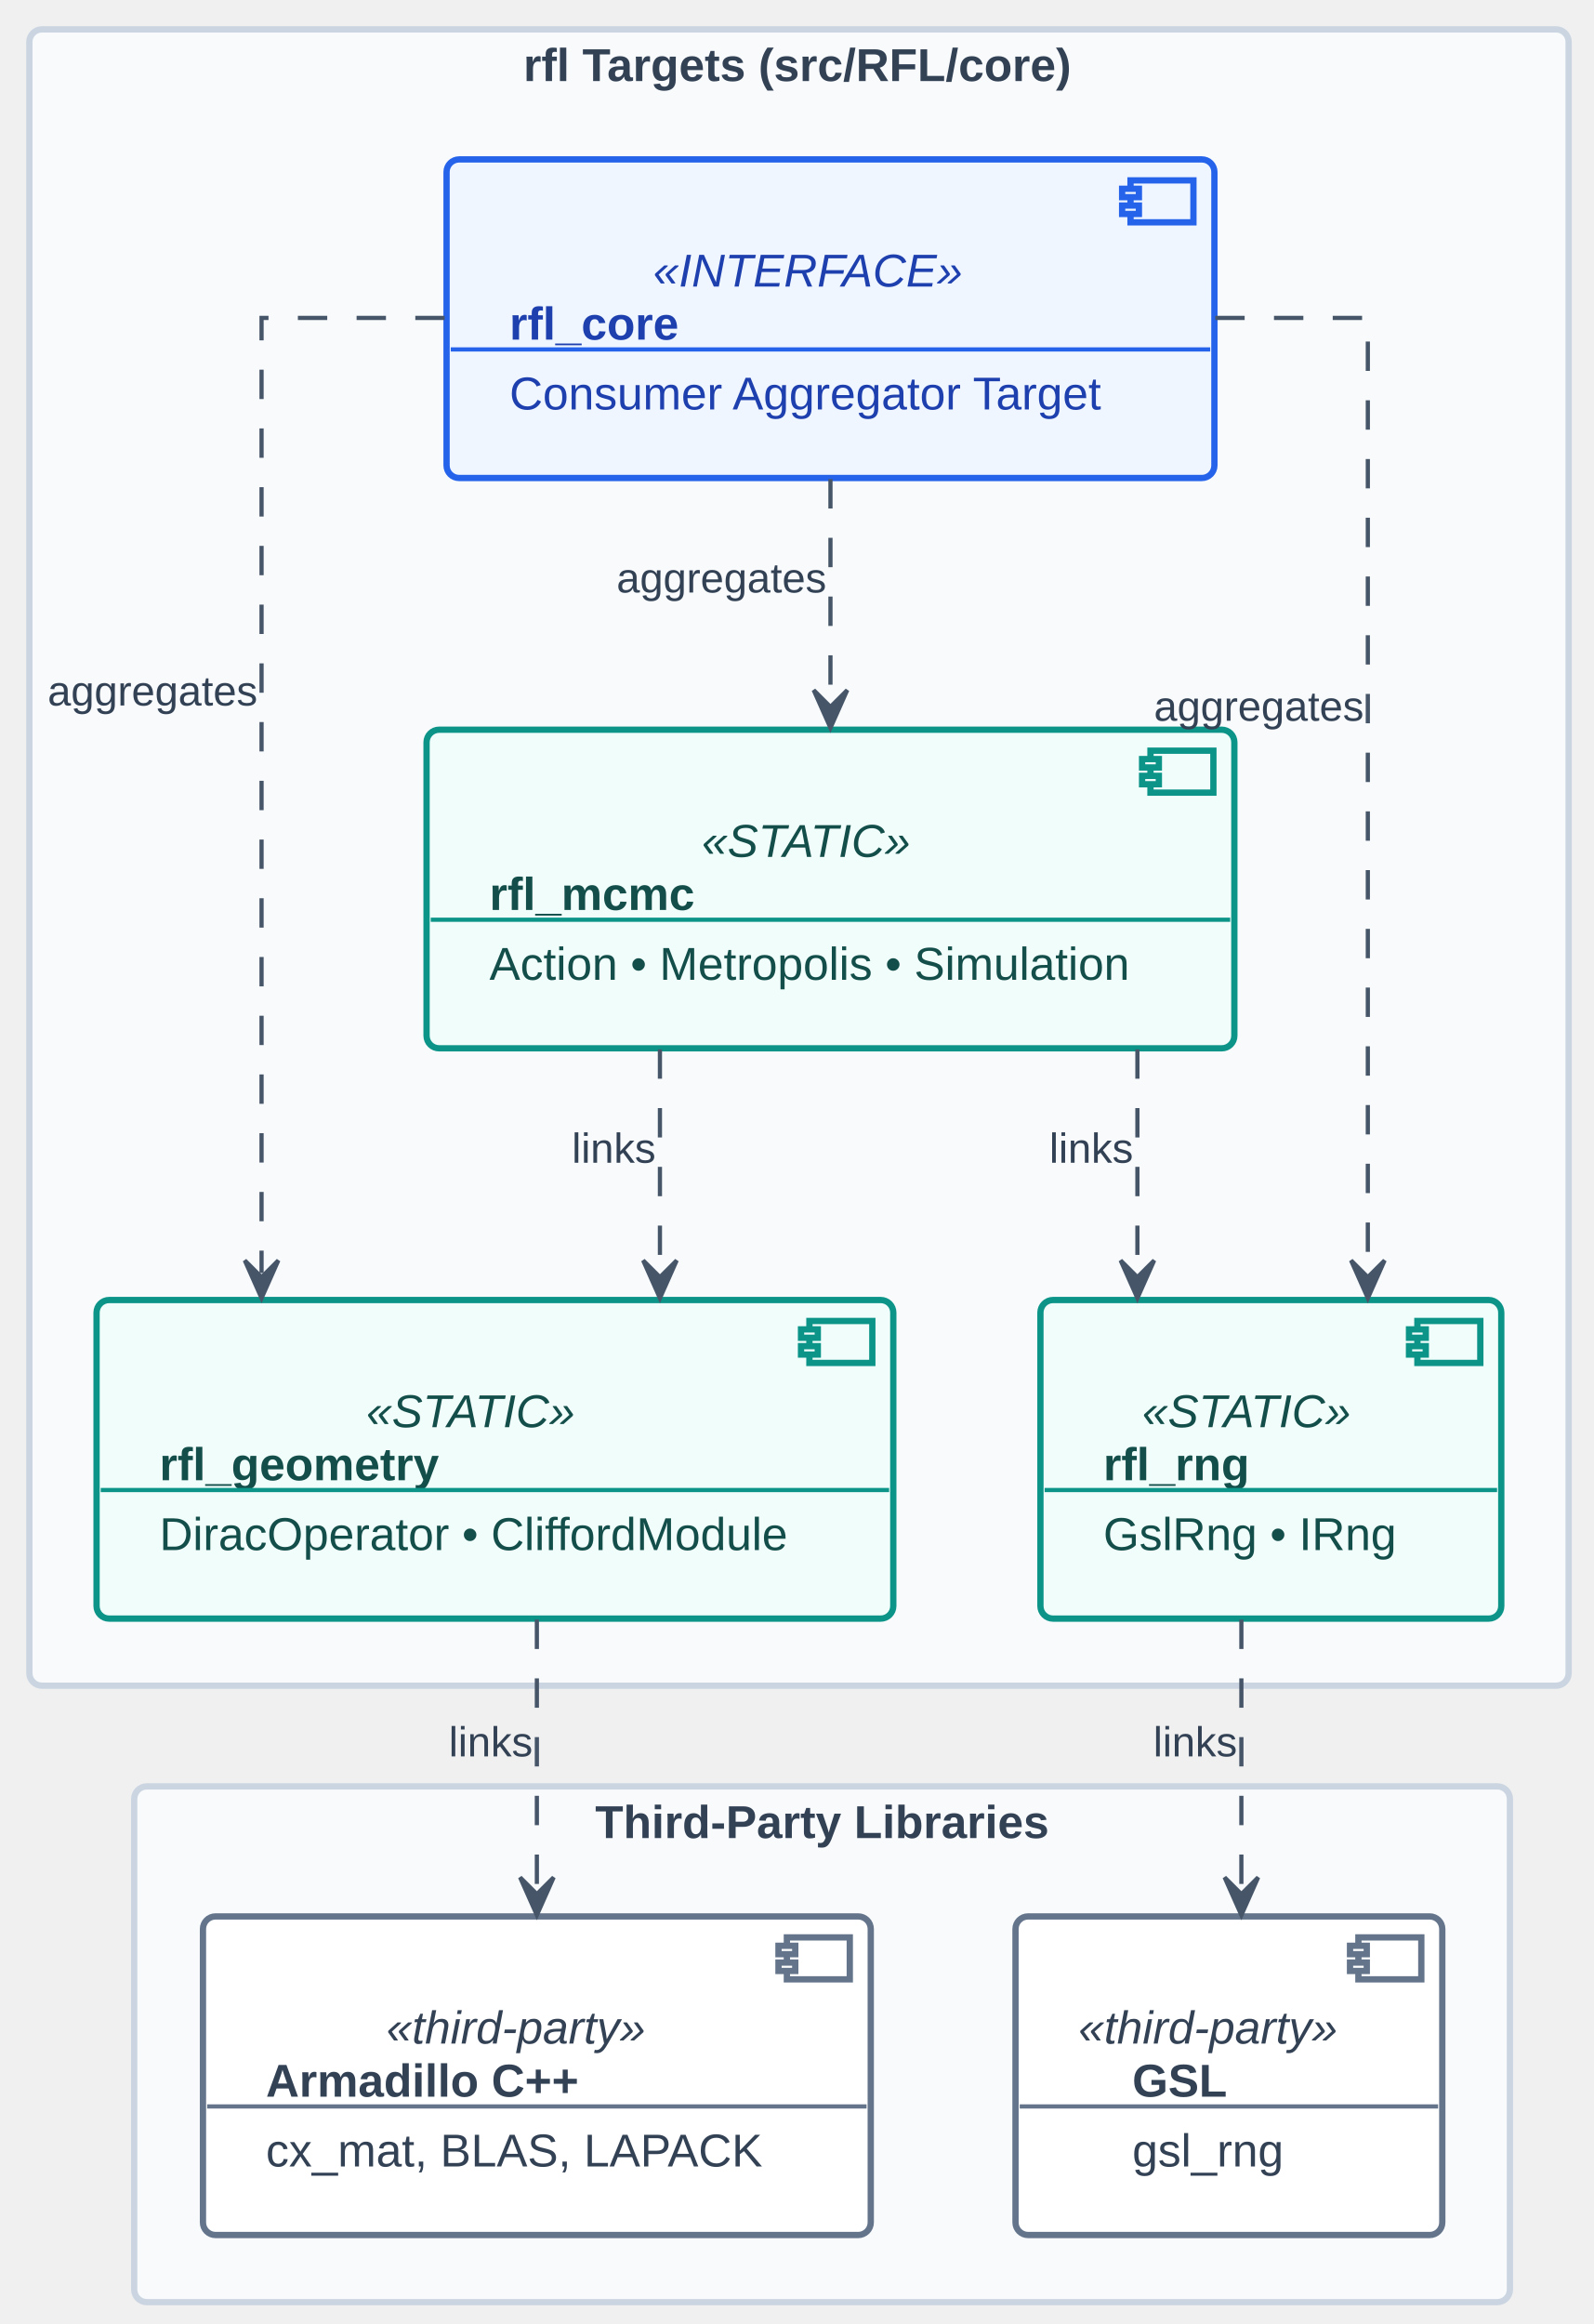
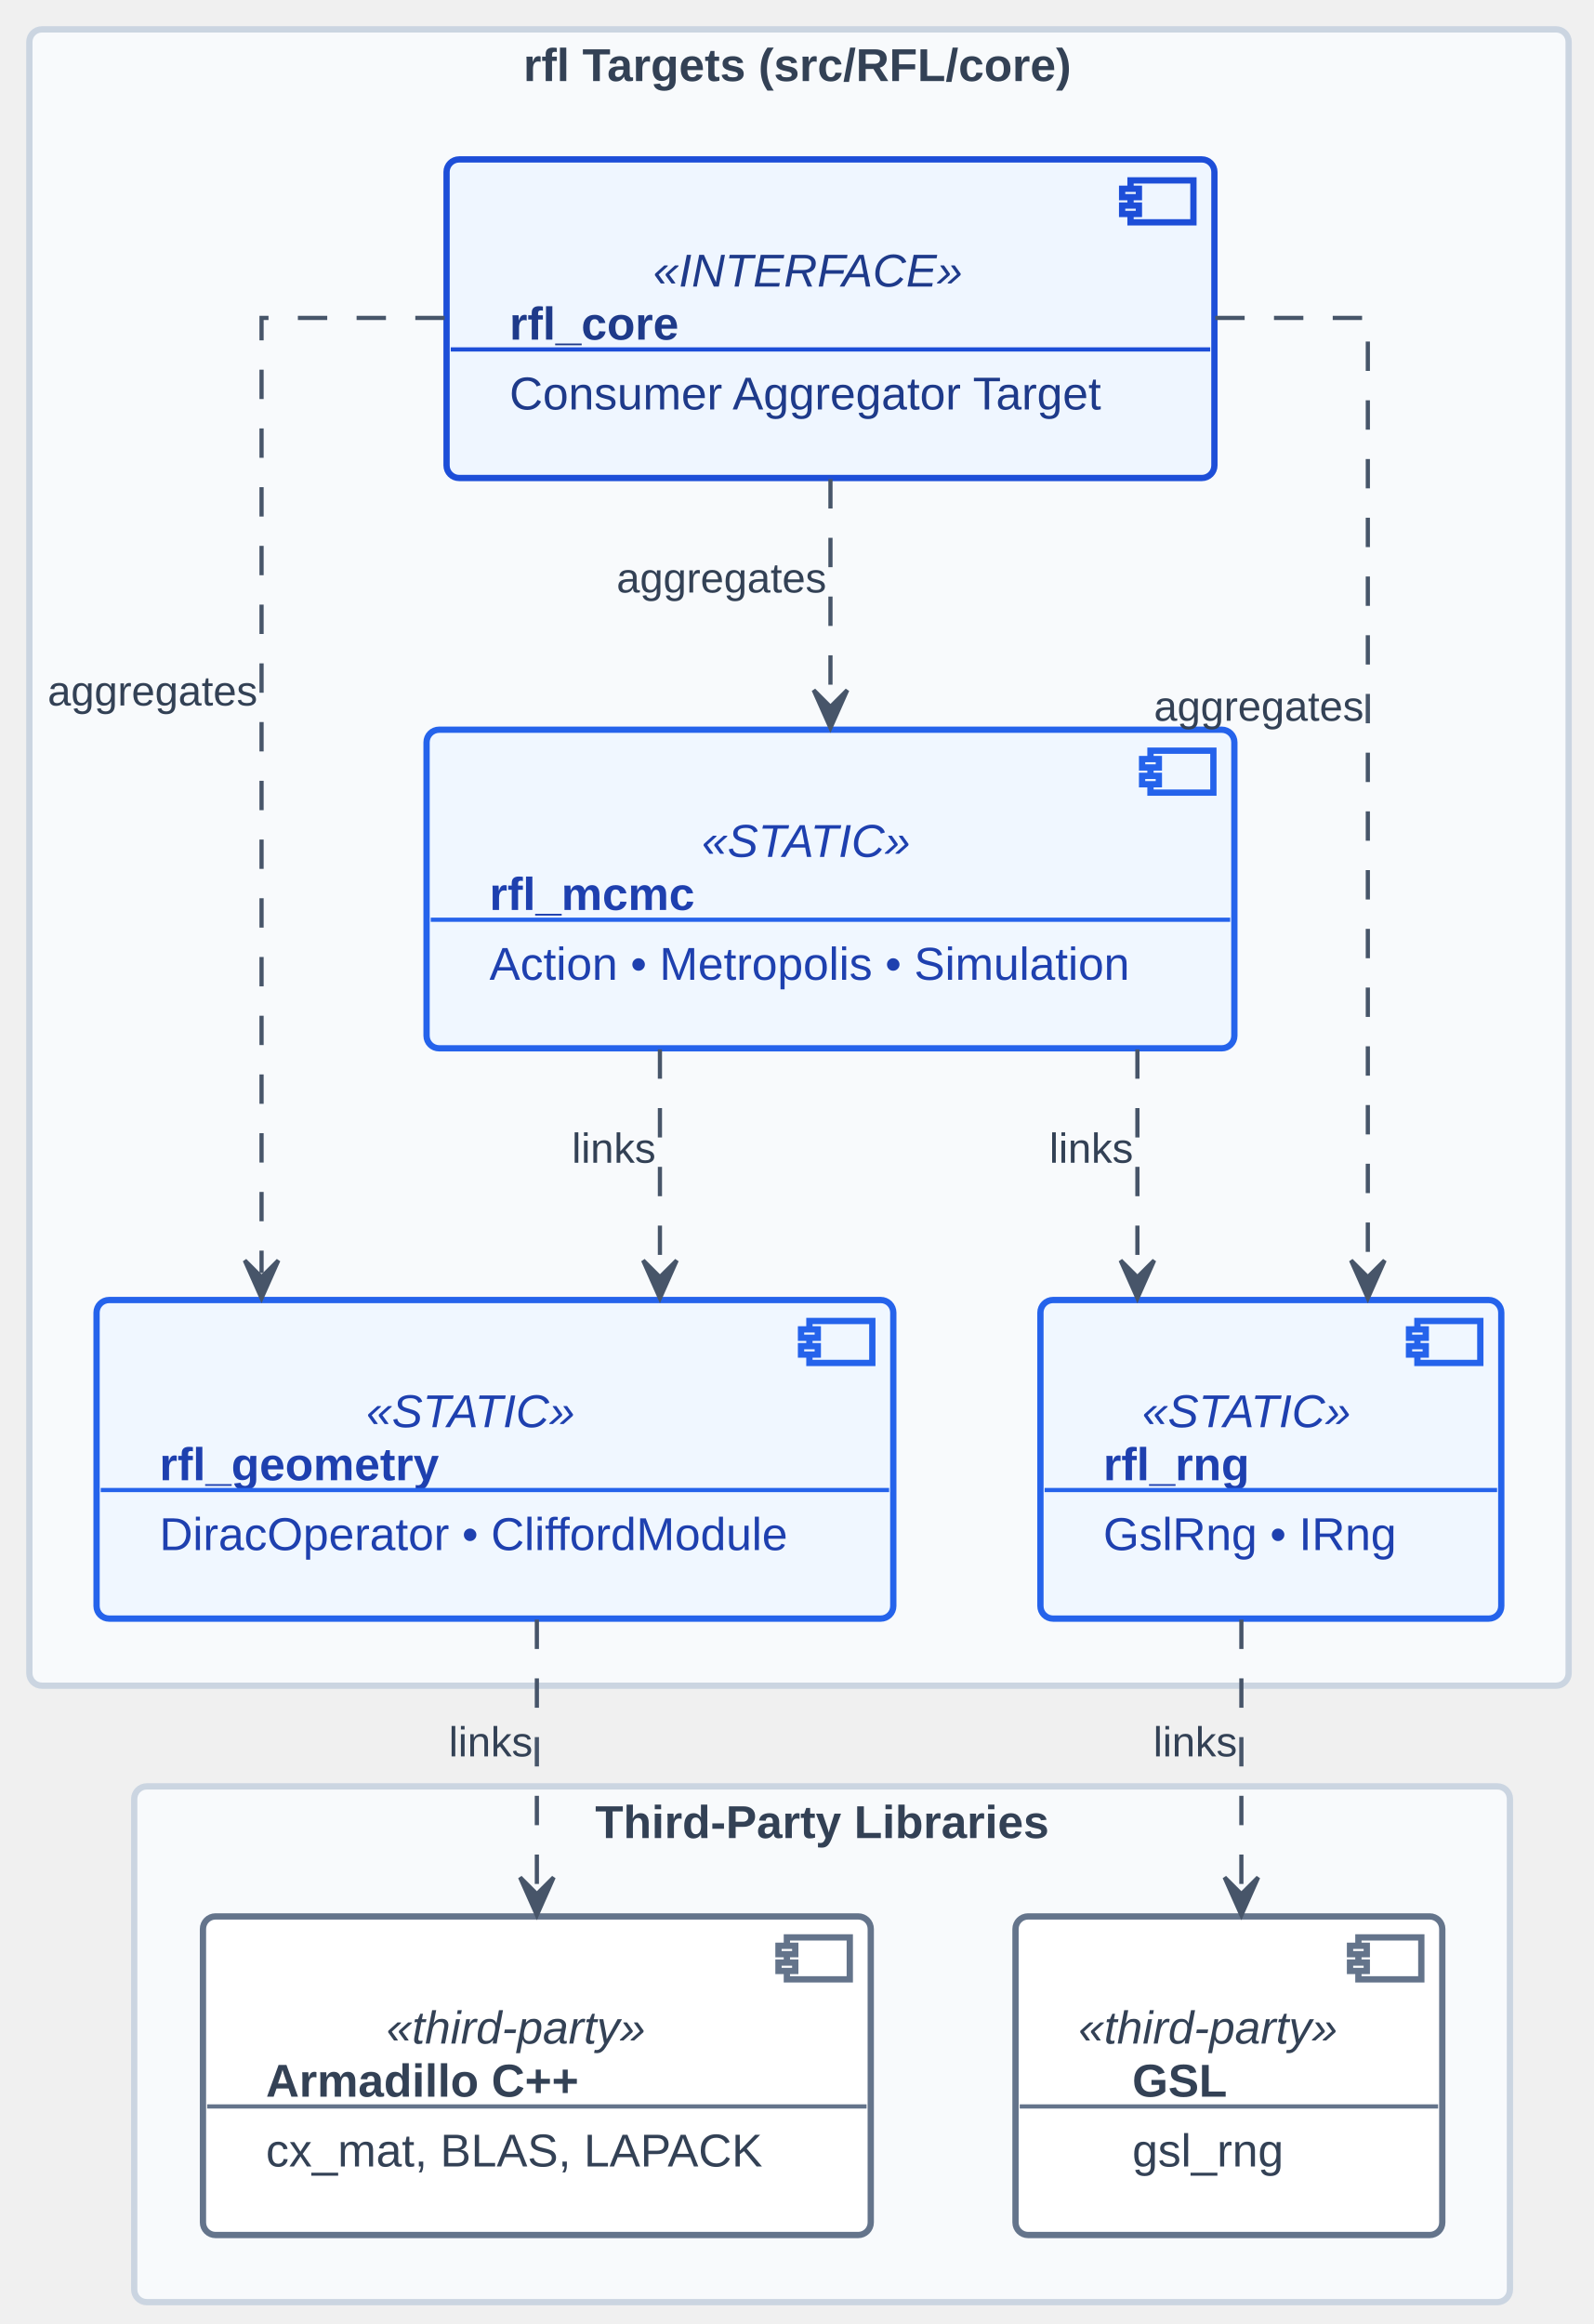
<svg xmlns="http://www.w3.org/2000/svg" contentStyleType="text/css" height="554px" preserveAspectRatio="none" style="width:380px;height:554px;background:#FFFFFF;" version="1.1" viewBox="0 0 380 554" width="380px" zoomAndPan="magnify">
  <defs />
  <g>
    <g id="cluster_rfl_group">
      <rect fill="#F8FAFC" height="394.84" rx="3" ry="3" style="stroke:#CBD5E1;stroke-width:1.5;" width="367" x="7" y="7" />
      <text fill="#334155" font-family="Arial" font-size="11" font-weight="bold" lengthAdjust="spacing" textLength="131.42" x="124.79" y="19.318">rfl Targets (src/RFL/core)</text>
    </g>
    <g id="cluster_ext_group">
      <rect fill="#F8FAFC" height="122.95" rx="3" ry="3" style="stroke:#CBD5E1;stroke-width:1.5;" width="328" x="32" y="425.84" />
      <text fill="#334155" font-family="Arial" font-size="11" font-weight="bold" lengthAdjust="spacing" textLength="108.195" x="141.902" y="438.158">Third-Party Libraries</text>
    </g>
    <g id="elem_core">
-       <rect fill="#EFF6FF" height="75.947" rx="3" ry="3" style="stroke:#2563EB;stroke-width:1.5;" width="183.07" x="106.47" y="38" />
-       <rect fill="#EFF6FF" height="10" style="stroke:#2563EB;stroke-width:1.5;" width="15" x="269.54" y="43" />
-       <rect fill="#EFF6FF" height="2" style="stroke:#2563EB;stroke-width:1.5;" width="4" x="267.54" y="45" />
-       <rect fill="#EFF6FF" height="2" style="stroke:#2563EB;stroke-width:1.5;" width="4" x="267.54" y="49" />
-       <text fill="#1E40AF" font-family="Arial" font-size="11" font-style="italic" lengthAdjust="spacing" textLength="74.572" x="155.719" y="68.318">«INTERFACE»</text>
-       <text fill="#1E40AF" font-family="Arial" font-size="11" font-weight="bold" lengthAdjust="spacing" textLength="40.353" x="121.47" y="80.967">rfl_core</text>
-       <line style="stroke:#2563EB;stroke-width:1.0;" x1="107.47" x2="288.54" y1="83.298" y2="83.298" />
-       <text fill="#1E40AF" font-family="Arial" font-size="11" lengthAdjust="spacing" textLength="143.07" x="121.47" y="97.616">Consumer Aggregator Target</text>
+       <rect fill="#EFF6FF" height="75.947" rx="3" ry="3" style="stroke:#1D4ED8;stroke-width:1.5;" width="183.07" x="106.47" y="38" />
+       <rect fill="#EFF6FF" height="10" style="stroke:#1D4ED8;stroke-width:1.5;" width="15" x="269.54" y="43" />
+       <rect fill="#EFF6FF" height="2" style="stroke:#1D4ED8;stroke-width:1.5;" width="4" x="267.54" y="45" />
+       <rect fill="#EFF6FF" height="2" style="stroke:#1D4ED8;stroke-width:1.5;" width="4" x="267.54" y="49" />
+       <text fill="#1E3A8A" font-family="Arial" font-size="11" font-style="italic" lengthAdjust="spacing" textLength="74.572" x="155.719" y="68.318">«INTERFACE»</text>
+       <text fill="#1E3A8A" font-family="Arial" font-size="11" font-weight="bold" lengthAdjust="spacing" textLength="40.353" x="121.47" y="80.967">rfl_core</text>
+       <line style="stroke:#1D4ED8;stroke-width:1.0;" x1="107.47" x2="288.54" y1="83.298" y2="83.298" />
+       <text fill="#1E3A8A" font-family="Arial" font-size="11" lengthAdjust="spacing" textLength="143.07" x="121.47" y="97.616">Consumer Aggregator Target</text>
    </g>
    <g id="elem_mcmc">
-       <rect fill="#F0FDFA" height="75.947" rx="3" ry="3" style="stroke:#0D9488;stroke-width:1.5;" width="192.598" x="101.7" y="173.95" />
-       <rect fill="#F0FDFA" height="10" style="stroke:#0D9488;stroke-width:1.5;" width="15" x="274.298" y="178.95" />
-       <rect fill="#F0FDFA" height="2" style="stroke:#0D9488;stroke-width:1.5;" width="4" x="272.298" y="180.95" />
-       <rect fill="#F0FDFA" height="2" style="stroke:#0D9488;stroke-width:1.5;" width="4" x="272.298" y="184.95" />
-       <text fill="#134E4A" font-family="Arial" font-size="11" font-style="italic" lengthAdjust="spacing" textLength="51.348" x="167.325" y="204.268">«STATIC»</text>
-       <text fill="#134E4A" font-family="Arial" font-size="11" font-weight="bold" lengthAdjust="spacing" textLength="48.915" x="116.7" y="216.917">rfl_mcmc</text>
-       <line style="stroke:#0D9488;stroke-width:1.0;" x1="102.7" x2="293.298" y1="219.248" y2="219.248" />
-       <text fill="#134E4A" font-family="Arial" font-size="11" lengthAdjust="spacing" textLength="152.598" x="116.7" y="233.566">Action • Metropolis • Simulation</text>
+       <rect fill="#F0F7FF" height="75.947" rx="3" ry="3" style="stroke:#2563EB;stroke-width:1.5;" width="192.598" x="101.7" y="173.95" />
+       <rect fill="#F0F7FF" height="10" style="stroke:#2563EB;stroke-width:1.5;" width="15" x="274.298" y="178.95" />
+       <rect fill="#F0F7FF" height="2" style="stroke:#2563EB;stroke-width:1.5;" width="4" x="272.298" y="180.95" />
+       <rect fill="#F0F7FF" height="2" style="stroke:#2563EB;stroke-width:1.5;" width="4" x="272.298" y="184.95" />
+       <text fill="#1E40AF" font-family="Arial" font-size="11" font-style="italic" lengthAdjust="spacing" textLength="51.348" x="167.325" y="204.268">«STATIC»</text>
+       <text fill="#1E40AF" font-family="Arial" font-size="11" font-weight="bold" lengthAdjust="spacing" textLength="48.915" x="116.7" y="216.917">rfl_mcmc</text>
+       <line style="stroke:#2563EB;stroke-width:1.0;" x1="102.7" x2="293.298" y1="219.248" y2="219.248" />
+       <text fill="#1E40AF" font-family="Arial" font-size="11" lengthAdjust="spacing" textLength="152.598" x="116.7" y="233.566">Action • Metropolis • Simulation</text>
    </g>
    <g id="elem_geom">
-       <rect fill="#F0FDFA" height="75.947" rx="3" ry="3" style="stroke:#0D9488;stroke-width:1.5;" width="189.961" x="23.02" y="309.9" />
-       <rect fill="#F0FDFA" height="10" style="stroke:#0D9488;stroke-width:1.5;" width="15" x="192.981" y="314.9" />
-       <rect fill="#F0FDFA" height="2" style="stroke:#0D9488;stroke-width:1.5;" width="4" x="190.981" y="316.9" />
-       <rect fill="#F0FDFA" height="2" style="stroke:#0D9488;stroke-width:1.5;" width="4" x="190.981" y="320.9" />
-       <text fill="#134E4A" font-family="Arial" font-size="11" font-style="italic" lengthAdjust="spacing" textLength="51.348" x="87.327" y="340.218">«STATIC»</text>
-       <text fill="#134E4A" font-family="Arial" font-size="11" font-weight="bold" lengthAdjust="spacing" textLength="66.634" x="38.02" y="352.867">rfl_geometry</text>
-       <line style="stroke:#0D9488;stroke-width:1.0;" x1="24.02" x2="211.981" y1="355.198" y2="355.198" />
-       <text fill="#134E4A" font-family="Arial" font-size="11" lengthAdjust="spacing" textLength="149.961" x="38.02" y="369.516">DiracOperator • CliffordModule</text>
+       <rect fill="#F0F7FF" height="75.947" rx="3" ry="3" style="stroke:#2563EB;stroke-width:1.5;" width="189.961" x="23.02" y="309.9" />
+       <rect fill="#F0F7FF" height="10" style="stroke:#2563EB;stroke-width:1.5;" width="15" x="192.981" y="314.9" />
+       <rect fill="#F0F7FF" height="2" style="stroke:#2563EB;stroke-width:1.5;" width="4" x="190.981" y="316.9" />
+       <rect fill="#F0F7FF" height="2" style="stroke:#2563EB;stroke-width:1.5;" width="4" x="190.981" y="320.9" />
+       <text fill="#1E40AF" font-family="Arial" font-size="11" font-style="italic" lengthAdjust="spacing" textLength="51.348" x="87.327" y="340.218">«STATIC»</text>
+       <text fill="#1E40AF" font-family="Arial" font-size="11" font-weight="bold" lengthAdjust="spacing" textLength="66.634" x="38.02" y="352.867">rfl_geometry</text>
+       <line style="stroke:#2563EB;stroke-width:1.0;" x1="24.02" x2="211.981" y1="355.198" y2="355.198" />
+       <text fill="#1E40AF" font-family="Arial" font-size="11" lengthAdjust="spacing" textLength="149.961" x="38.02" y="369.516">DiracOperator • CliffordModule</text>
    </g>
    <g id="elem_rng">
-       <rect fill="#F0FDFA" height="75.947" rx="3" ry="3" style="stroke:#0D9488;stroke-width:1.5;" width="109.878" x="248.06" y="309.9" />
-       <rect fill="#F0FDFA" height="10" style="stroke:#0D9488;stroke-width:1.5;" width="15" x="337.938" y="314.9" />
-       <rect fill="#F0FDFA" height="2" style="stroke:#0D9488;stroke-width:1.5;" width="4" x="335.938" y="316.9" />
-       <rect fill="#F0FDFA" height="2" style="stroke:#0D9488;stroke-width:1.5;" width="4" x="335.938" y="320.9" />
-       <text fill="#134E4A" font-family="Arial" font-size="11" font-style="italic" lengthAdjust="spacing" textLength="51.348" x="272.325" y="340.218">«STATIC»</text>
-       <text fill="#134E4A" font-family="Arial" font-size="11" font-weight="bold" lengthAdjust="spacing" textLength="34.837" x="263.06" y="352.867">rfl_rng</text>
-       <line style="stroke:#0D9488;stroke-width:1.0;" x1="249.06" x2="356.938" y1="355.198" y2="355.198" />
-       <text fill="#134E4A" font-family="Arial" font-size="11" lengthAdjust="spacing" textLength="69.878" x="263.06" y="369.516">GslRng • IRng</text>
+       <rect fill="#F0F7FF" height="75.947" rx="3" ry="3" style="stroke:#2563EB;stroke-width:1.5;" width="109.878" x="248.06" y="309.9" />
+       <rect fill="#F0F7FF" height="10" style="stroke:#2563EB;stroke-width:1.5;" width="15" x="337.938" y="314.9" />
+       <rect fill="#F0F7FF" height="2" style="stroke:#2563EB;stroke-width:1.5;" width="4" x="335.938" y="316.9" />
+       <rect fill="#F0F7FF" height="2" style="stroke:#2563EB;stroke-width:1.5;" width="4" x="335.938" y="320.9" />
+       <text fill="#1E40AF" font-family="Arial" font-size="11" font-style="italic" lengthAdjust="spacing" textLength="51.348" x="272.325" y="340.218">«STATIC»</text>
+       <text fill="#1E40AF" font-family="Arial" font-size="11" font-weight="bold" lengthAdjust="spacing" textLength="34.837" x="263.06" y="352.867">rfl_rng</text>
+       <line style="stroke:#2563EB;stroke-width:1.0;" x1="249.06" x2="356.938" y1="355.198" y2="355.198" />
+       <text fill="#1E40AF" font-family="Arial" font-size="11" lengthAdjust="spacing" textLength="69.878" x="263.06" y="369.516">GslRng • IRng</text>
    </g>
    <g id="elem_arma">
      <rect fill="#FFFFFF" height="75.947" rx="3" ry="3" style="stroke:#64748B;stroke-width:1.5;" width="159.217" x="48.39" y="456.84" />
      <rect fill="#FFFFFF" height="10" style="stroke:#64748B;stroke-width:1.5;" width="15" x="187.607" y="461.84" />
      <rect fill="#FFFFFF" height="2" style="stroke:#64748B;stroke-width:1.5;" width="4" x="185.607" y="463.84" />
      <rect fill="#FFFFFF" height="2" style="stroke:#64748B;stroke-width:1.5;" width="4" x="185.607" y="467.84" />
      <text fill="#334155" font-family="Arial" font-size="11" font-style="italic" lengthAdjust="spacing" textLength="61.752" x="92.123" y="487.158">«third-party»</text>
      <text fill="#334155" font-family="Arial" font-size="11" font-weight="bold" lengthAdjust="spacing" textLength="74.578" x="63.39" y="499.807">Armadillo C++</text>
      <line style="stroke:#64748B;stroke-width:1.0;" x1="49.39" x2="206.607" y1="502.138" y2="502.138" />
      <text fill="#334155" font-family="Arial" font-size="11" lengthAdjust="spacing" textLength="119.217" x="63.39" y="516.456">cx_mat, BLAS, LAPACK</text>
    </g>
    <g id="elem_gsl">
      <rect fill="#FFFFFF" height="75.947" rx="3" ry="3" style="stroke:#64748B;stroke-width:1.5;" width="101.751" x="242.12" y="456.84" />
      <rect fill="#FFFFFF" height="10" style="stroke:#64748B;stroke-width:1.5;" width="15" x="323.872" y="461.84" />
      <rect fill="#FFFFFF" height="2" style="stroke:#64748B;stroke-width:1.5;" width="4" x="321.872" y="463.84" />
      <rect fill="#FFFFFF" height="2" style="stroke:#64748B;stroke-width:1.5;" width="4" x="321.872" y="467.84" />
      <text fill="#334155" font-family="Arial" font-size="11" font-style="italic" lengthAdjust="spacing" textLength="61.752" x="257.12" y="487.158">«third-party»</text>
      <text fill="#334155" font-family="Arial" font-size="11" font-weight="bold" lengthAdjust="spacing" textLength="22.612" x="269.957" y="499.807">GSL</text>
      <line style="stroke:#64748B;stroke-width:1.0;" x1="243.12" x2="342.872" y1="502.138" y2="502.138" />
      <text fill="#334155" font-family="Arial" font-size="11" lengthAdjust="spacing" textLength="36.078" x="269.957" y="516.456">gsl_rng</text>
    </g>
    <g id="link_core_mcmc">
      <path d="M198,114.21 C198,132.74 198,148.95 198,167.51 " fill="none" id="core-to-mcmc" style="stroke:#475569;stroke-width:1.0;stroke-dasharray:7.0,7.0;" />
      <polygon fill="#475569" points="198,173.51,202,164.51,198,168.51,194,164.51,198,173.51" style="stroke:#475569;stroke-width:1.0;" />
      <text fill="#334155" font-family="Arial" font-size="10" lengthAdjust="spacing" textLength="50.039" x="147" y="141.24">aggregates</text>
    </g>
    <g id="link_core_geom">
      <path d="M106.02,75.79 C81.83,75.79 62.36,75.79 62.36,75.79 C62.36,75.79 62.36,228.47 62.36,303.46 " fill="none" id="core-to-geom" style="stroke:#475569;stroke-width:1.0;stroke-dasharray:7.0,7.0;" />
      <polygon fill="#475569" points="62.36,309.46,66.36,300.46,62.36,304.46,58.36,300.46,62.36,309.46" style="stroke:#475569;stroke-width:1.0;" />
      <text fill="#334155" font-family="Arial" font-size="10" lengthAdjust="spacing" textLength="50.039" x="11.36" y="168.18">aggregates</text>
    </g>
    <g id="link_core_rng">
      <path d="M289.75,75.79 C310.28,75.79 326.12,75.79 326.12,75.79 C326.12,75.79 326.12,228.47 326.12,303.46 " fill="none" id="core-to-rng" style="stroke:#475569;stroke-width:1.0;stroke-dasharray:7.0,7.0;" />
      <polygon fill="#475569" points="326.12,309.46,330.12,300.46,326.12,304.46,322.12,300.46,326.12,309.46" style="stroke:#475569;stroke-width:1.0;" />
      <text fill="#334155" font-family="Arial" font-size="10" lengthAdjust="spacing" textLength="50.039" x="275.12" y="171.82">aggregates</text>
    </g>
    <g id="link_mcmc_geom">
      <path d="M157.34,250.15 C157.34,268.69 157.34,284.9 157.34,303.46 " fill="none" id="mcmc-to-geom" style="stroke:#475569;stroke-width:1.0;stroke-dasharray:7.0,7.0;" />
      <polygon fill="#475569" points="157.34,309.46,161.34,300.46,157.34,304.46,153.34,300.46,157.34,309.46" style="stroke:#475569;stroke-width:1.0;" />
      <text fill="#334155" font-family="Arial" font-size="10" lengthAdjust="spacing" textLength="20.005" x="136.34" y="277.18">links</text>
    </g>
    <g id="link_mcmc_rng">
      <path d="M271.18,250.15 C271.18,268.69 271.18,284.9 271.18,303.46 " fill="none" id="mcmc-to-rng" style="stroke:#475569;stroke-width:1.0;stroke-dasharray:7.0,7.0;" />
      <polygon fill="#475569" points="271.18,309.46,275.18,300.46,271.18,304.46,267.18,300.46,271.18,309.46" style="stroke:#475569;stroke-width:1.0;" />
      <text fill="#334155" font-family="Arial" font-size="10" lengthAdjust="spacing" textLength="20.005" x="250.18" y="277.18">links</text>
    </g>
    <g id="link_geom_arma">
      <path d="M128,386.09 C128,407.78 128,428.83 128,450.53 " fill="none" id="geom-to-arma" style="stroke:#475569;stroke-width:1.0;stroke-dasharray:7.0,7.0;" />
      <polygon fill="#475569" points="128,456.53,132,447.53,128,451.53,124,447.53,128,456.53" style="stroke:#475569;stroke-width:1.0;" />
      <text fill="#334155" font-family="Arial" font-size="10" lengthAdjust="spacing" textLength="20.005" x="107" y="418.69">links</text>
    </g>
    <g id="link_rng_gsl">
      <path d="M295.97,386.09 C295.97,407.78 295.97,428.83 295.97,450.53 " fill="none" id="rng-to-gsl" style="stroke:#475569;stroke-width:1.0;stroke-dasharray:7.0,7.0;" />
      <polygon fill="#475569" points="295.97,456.53,299.97,447.53,295.97,451.53,291.97,447.53,295.97,456.53" style="stroke:#475569;stroke-width:1.0;" />
      <text fill="#334155" font-family="Arial" font-size="10" lengthAdjust="spacing" textLength="20.005" x="274.97" y="418.69">links</text>
    </g>
  </g>
</svg>
